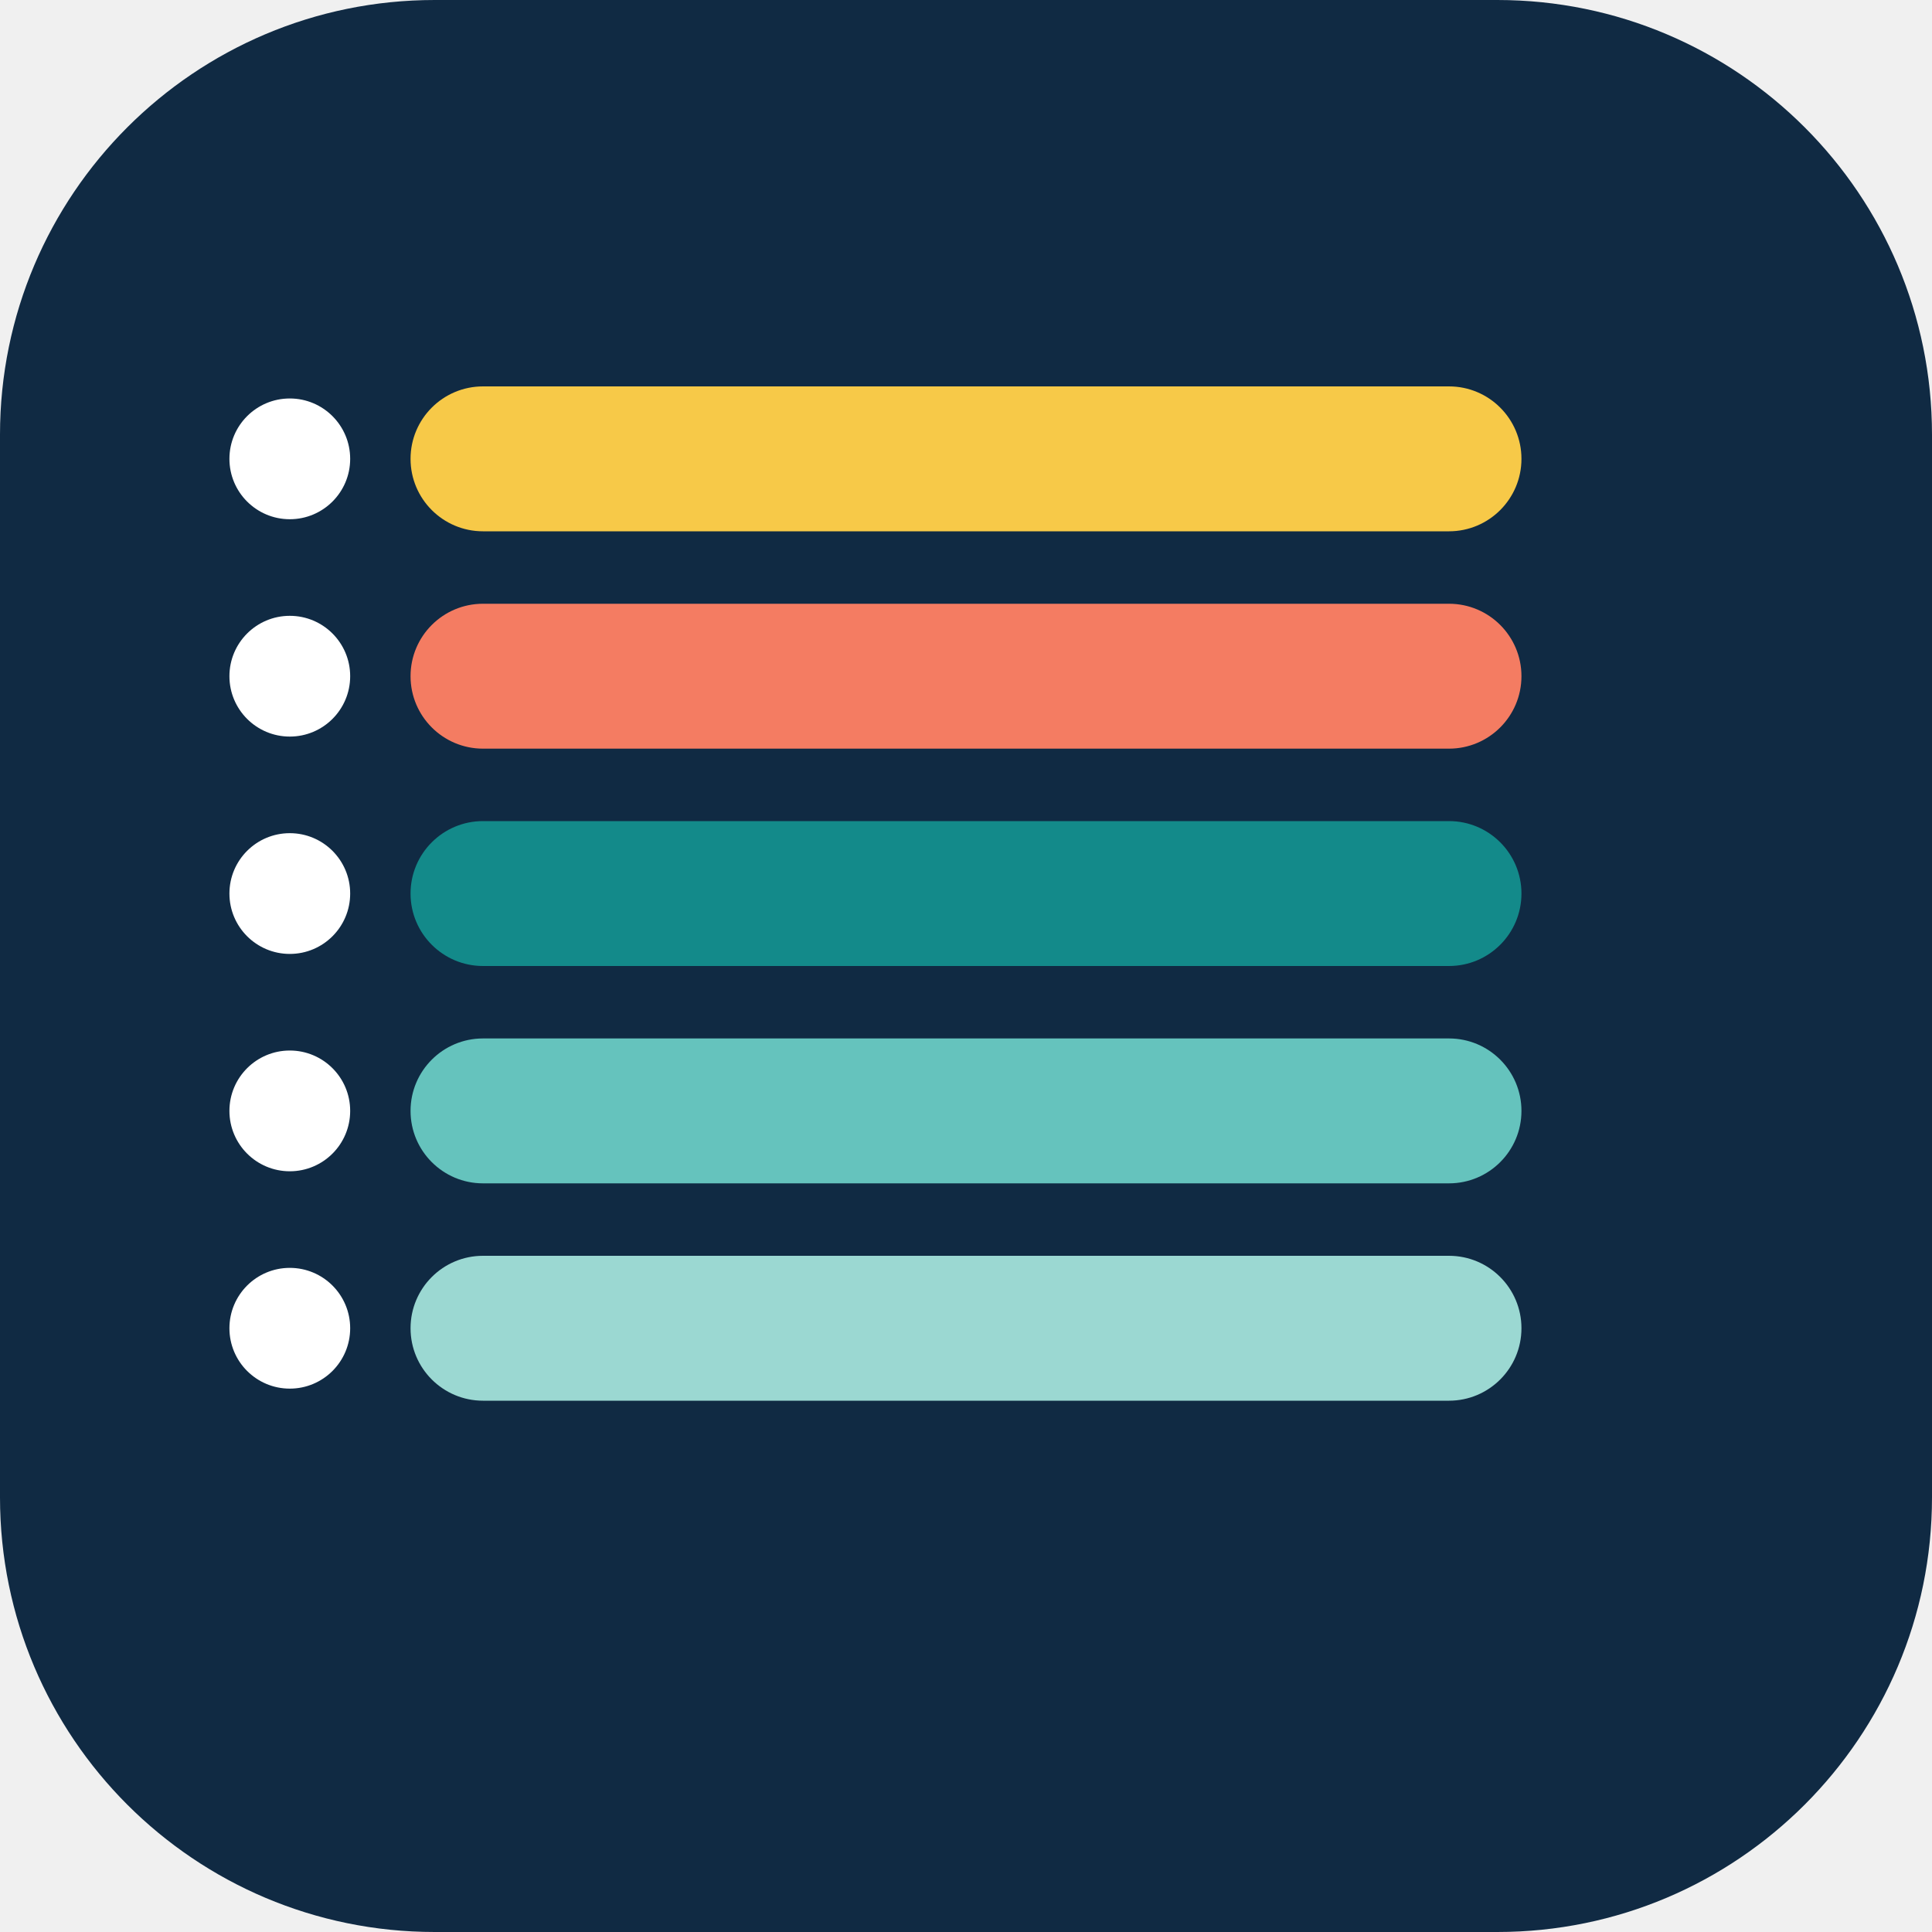
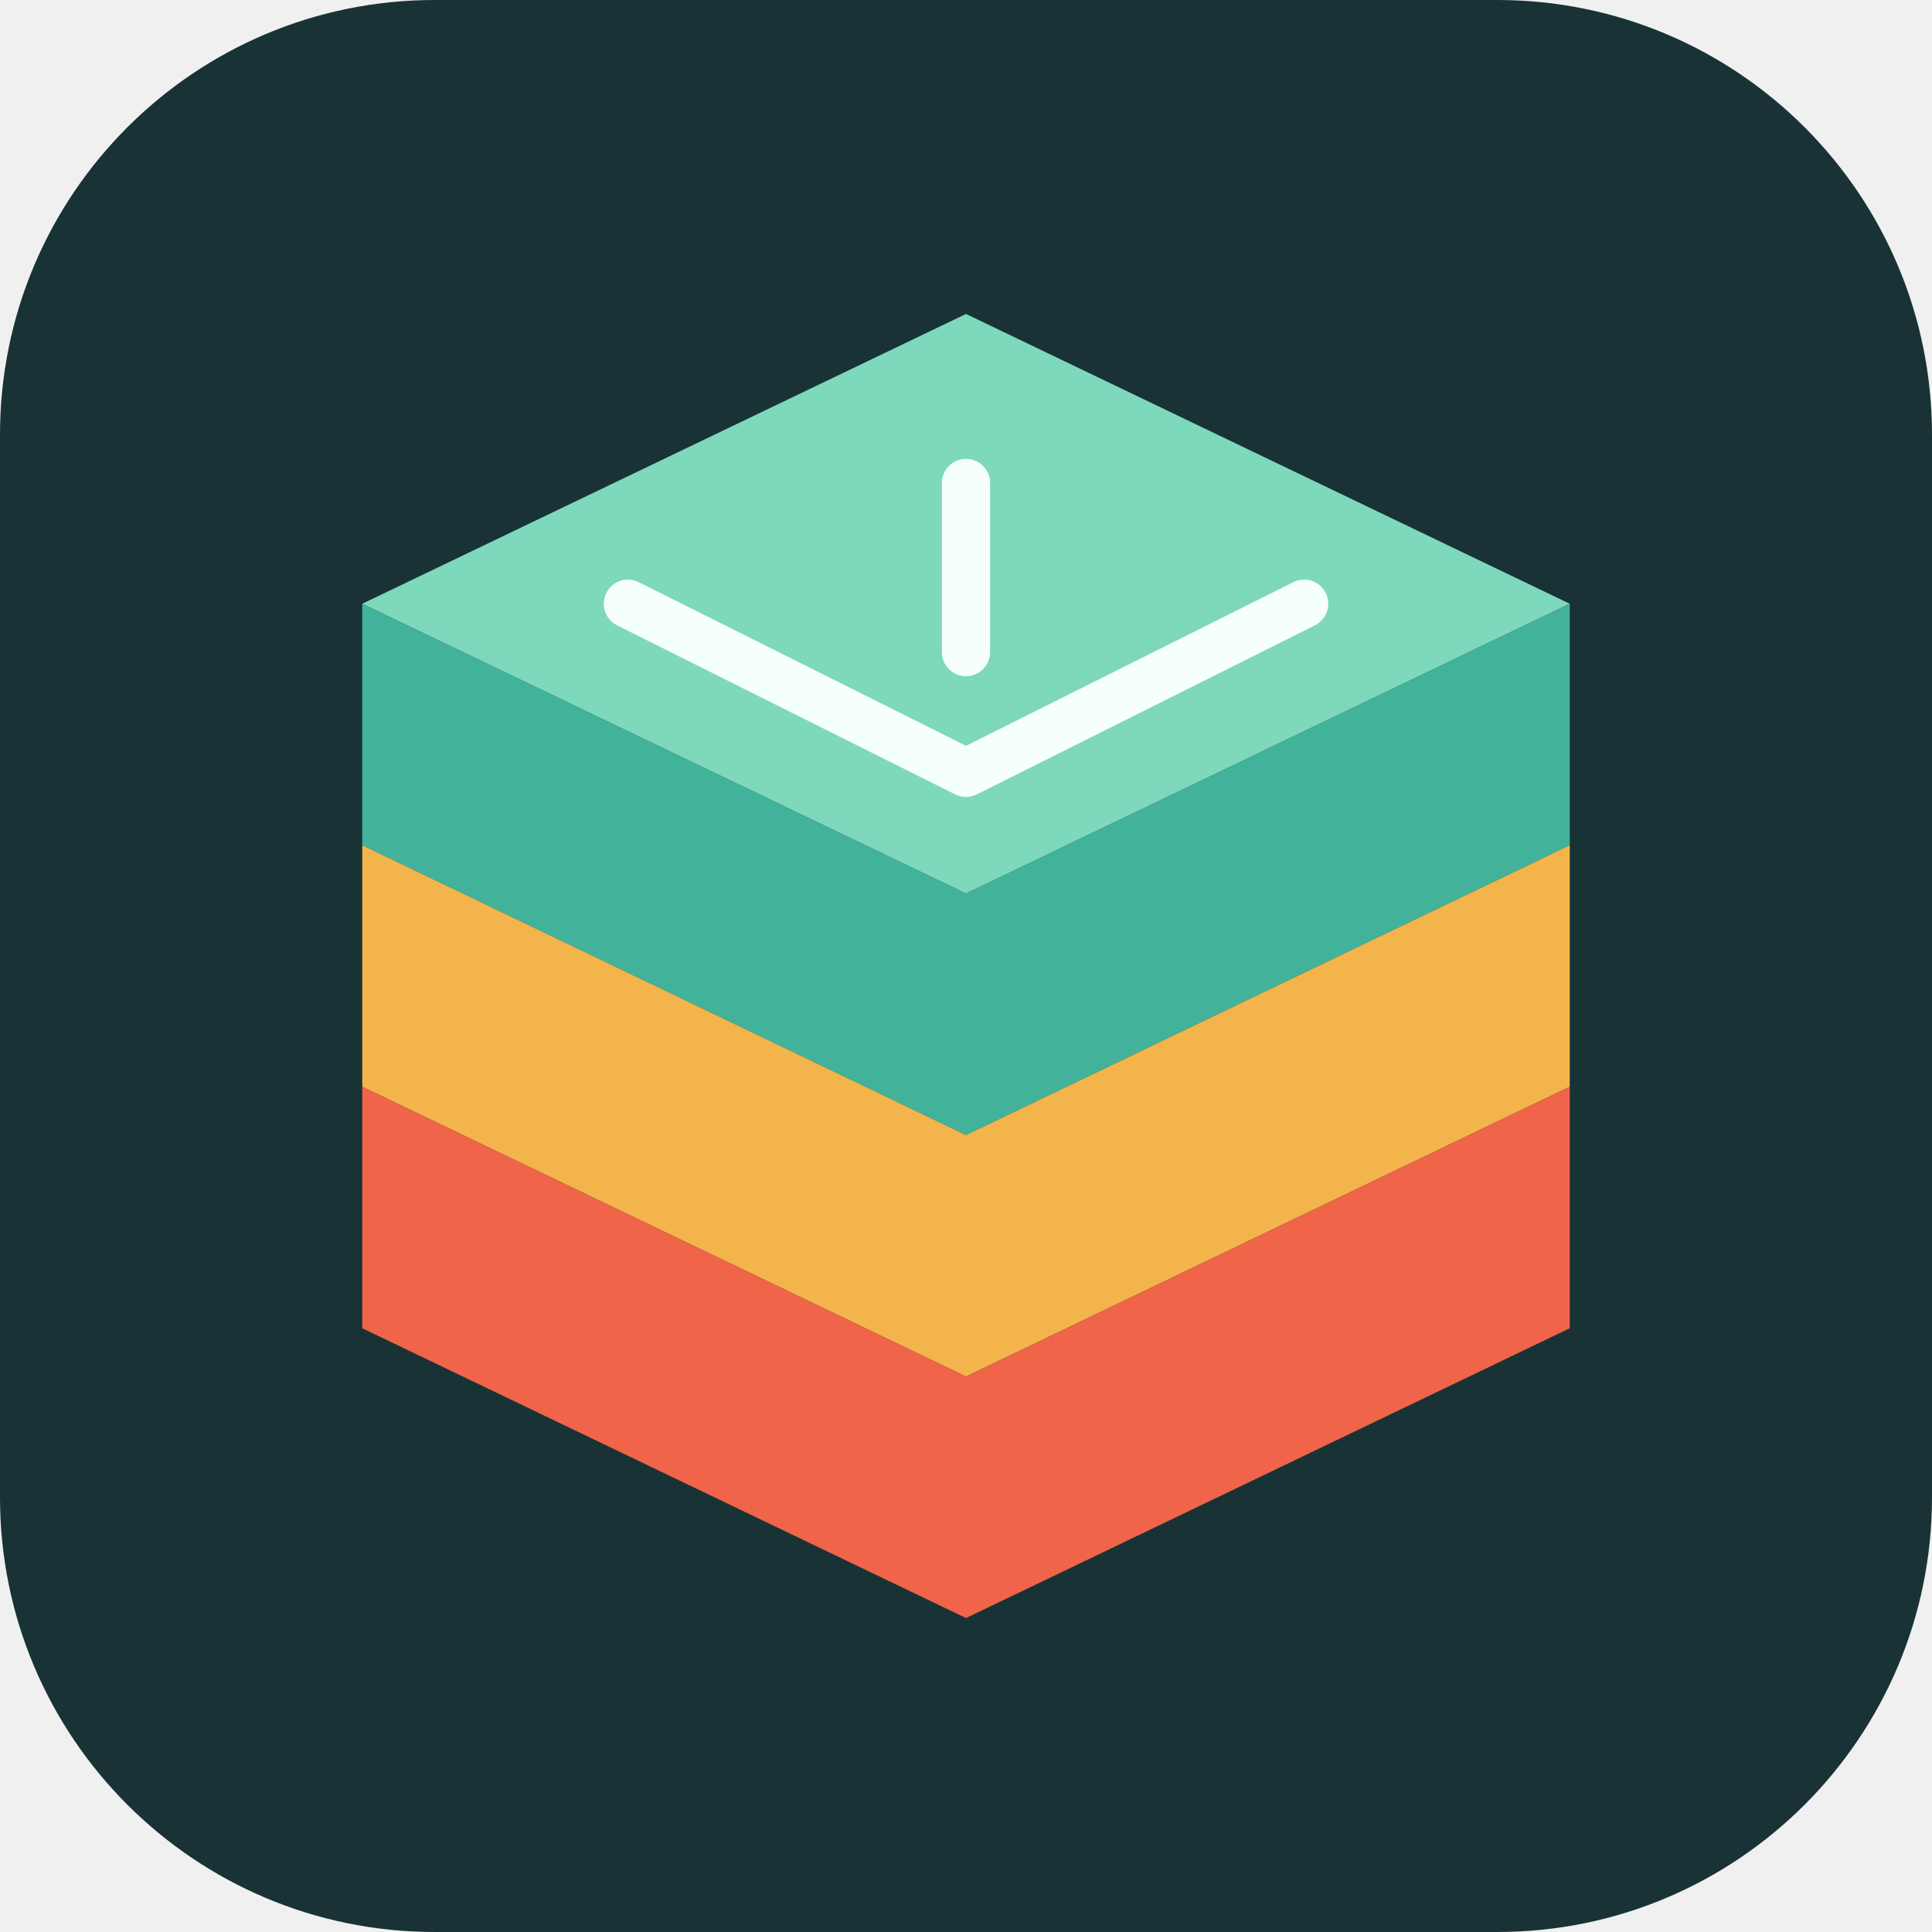
<svg xmlns="http://www.w3.org/2000/svg" viewBox="0 0 80 80" role="img" aria-labelledby="title desc">
-   <rect width="80" height="80" rx="18" fill="#102a43" />
-   <rect x="17" y="16" width="46" height="6" rx="3" fill="#f7c948" />
-   <rect x="17" y="25" width="46" height="6" rx="3" fill="#f47c62" />
-   <rect x="17" y="34" width="46" height="6" rx="3" fill="#138a8a" />
-   <rect x="17" y="43" width="46" height="6" rx="3" fill="#65c3bd" />
-   <rect x="17" y="52" width="46" height="6" rx="3" fill="#9bd8d2" />
-   <circle cx="12" cy="19" r="2.5" fill="#fff" />
-   <circle cx="12" cy="28" r="2.5" fill="#fff" />
-   <circle cx="12" cy="37" r="2.5" fill="#fff" />
-   <circle cx="12" cy="46" r="2.5" fill="#fff" />
-   <circle cx="12" cy="55" r="2.5" fill="#fff" />
+   <rect width="80" height="80" rx="18" fill="#193235" />
+   <path d="M40 13 65 25 40 37 15 25 40 13Z" fill="#7ed8bb" />
+   <path d="m15 25 25 12 25-12v10L40 47 15 35V25Z" fill="#42b39a" />
+   <path d="m15 35 25 12 25-12v10L40 57 15 45V35Z" fill="#f3b44b" />
+   <path d="m15 45 25 12 25-12v10L40 67 15 55V45Z" fill="#f06449" />
+   <path d="M40 20v7m-14-2 14 7 14-7" fill="none" stroke="#f5fffb" stroke-width="2" stroke-linecap="round" stroke-linejoin="round" />
</svg>
